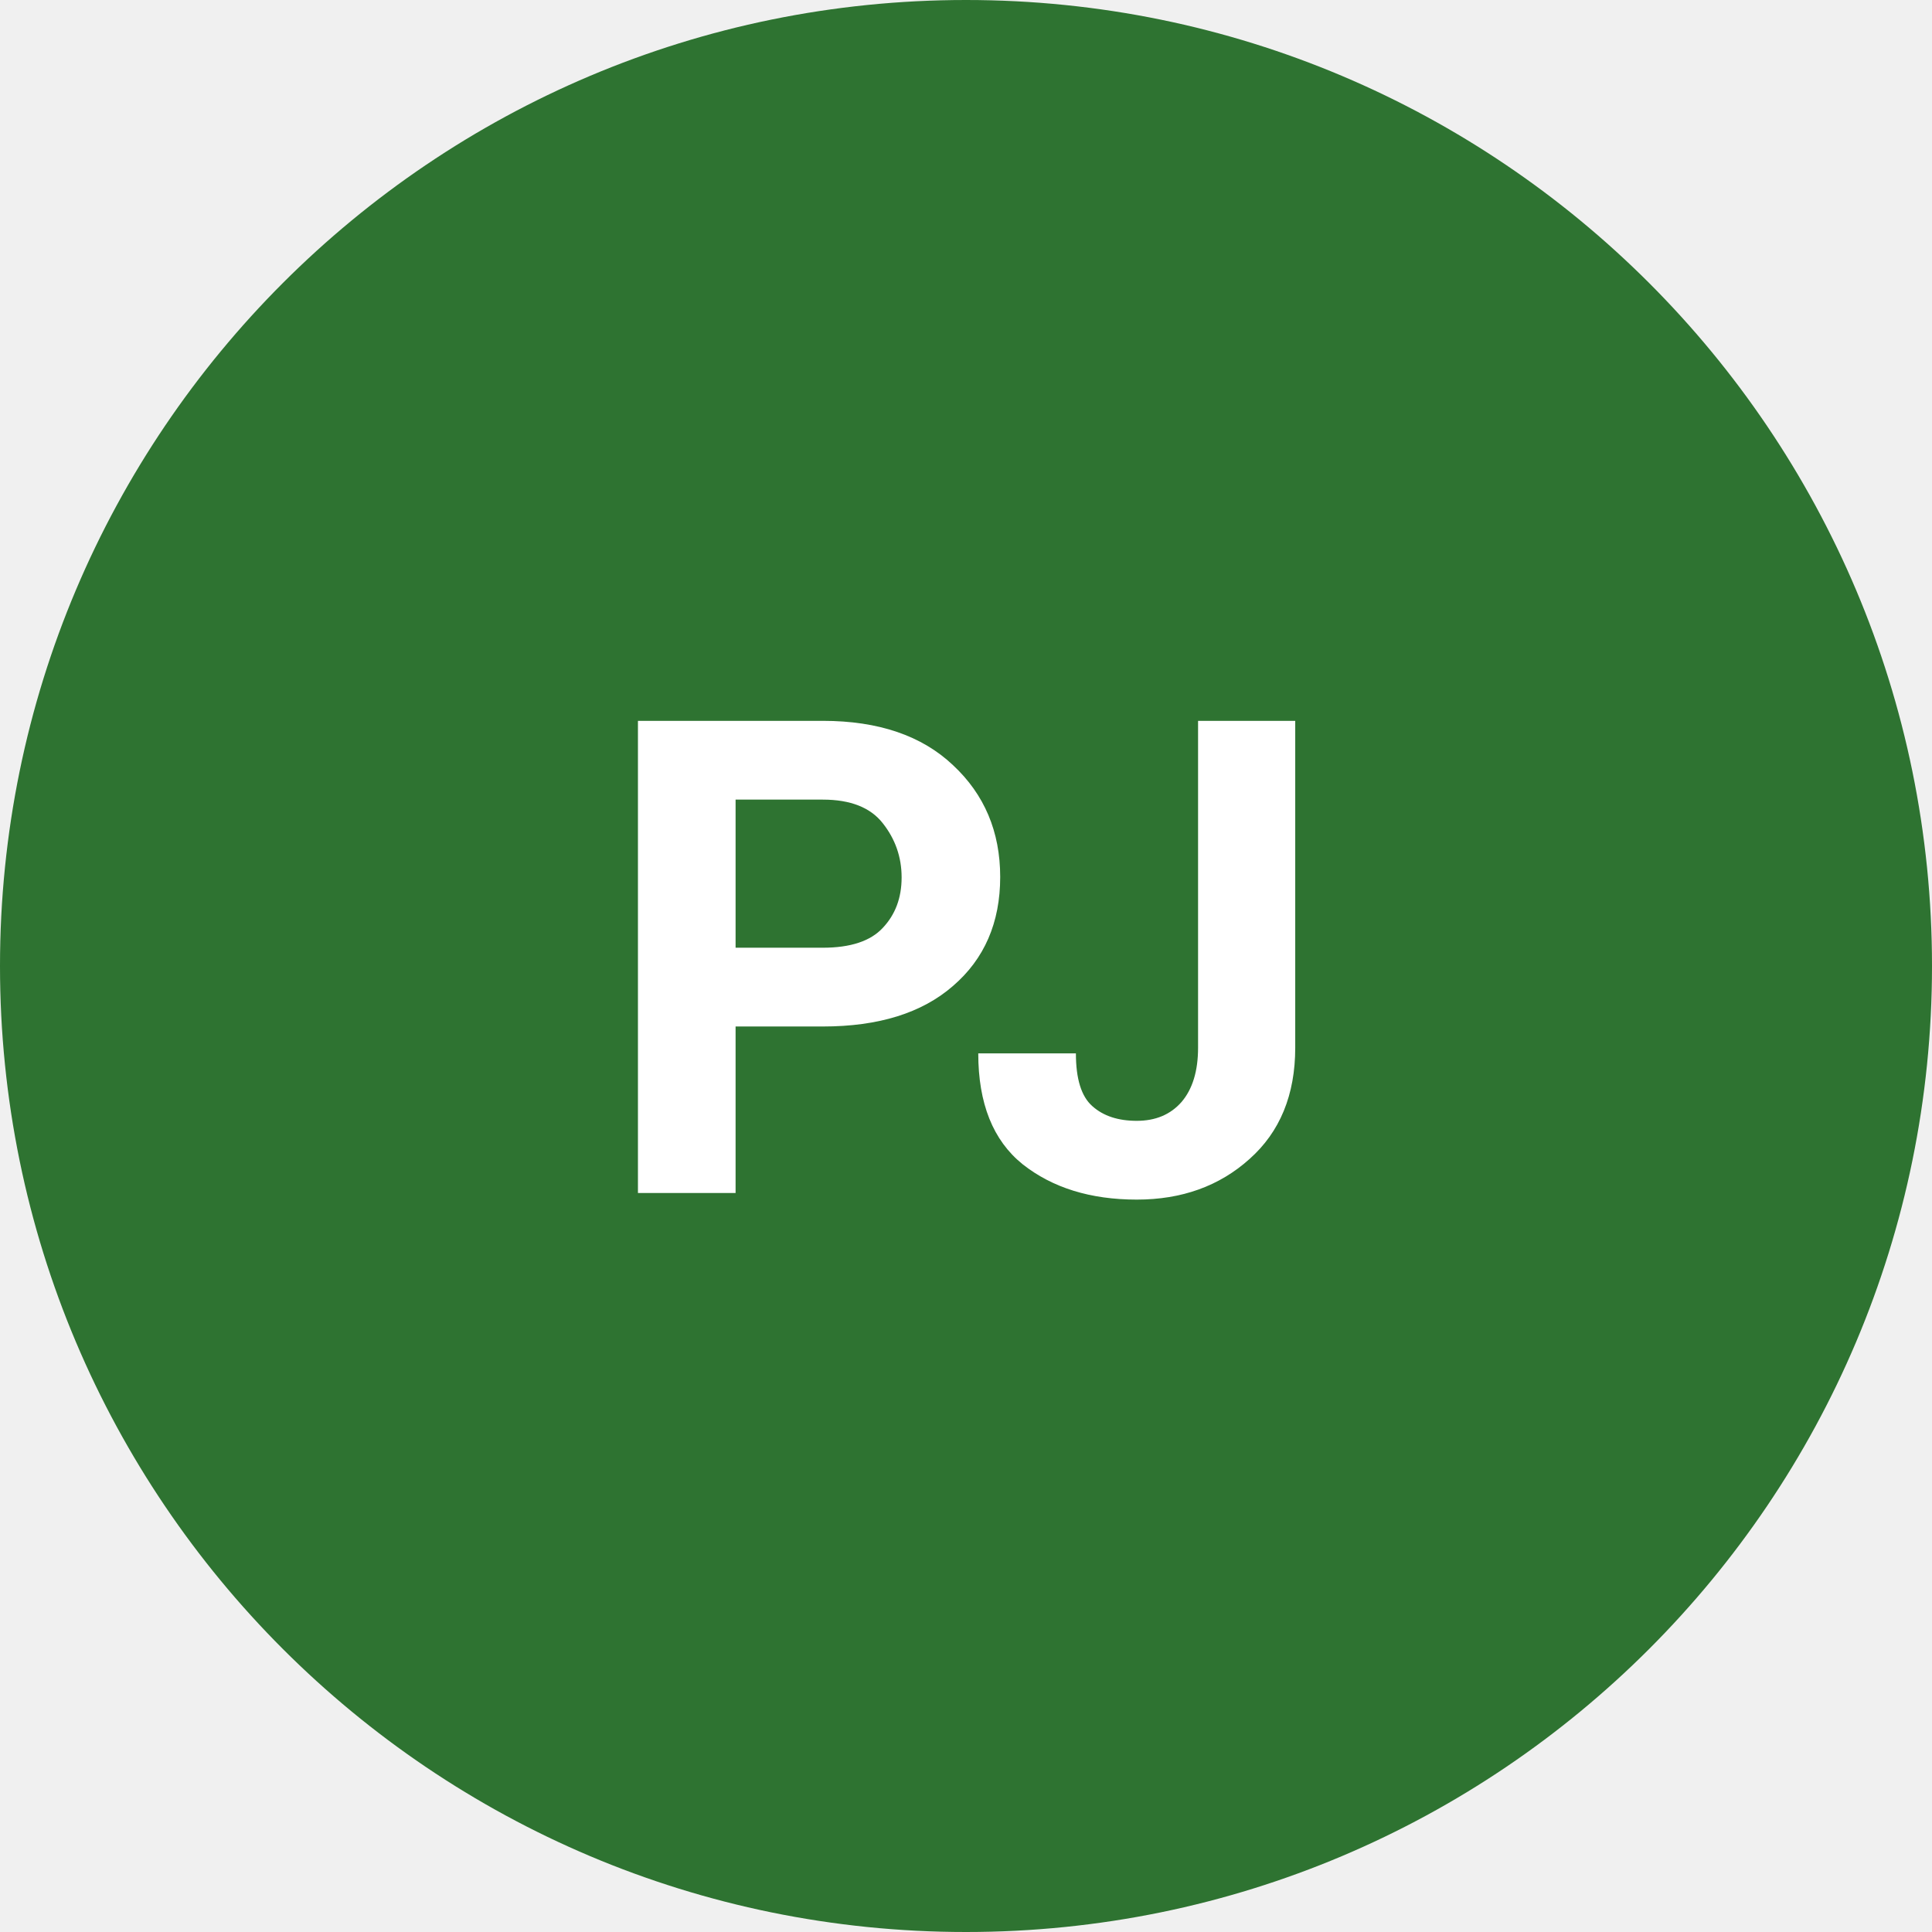
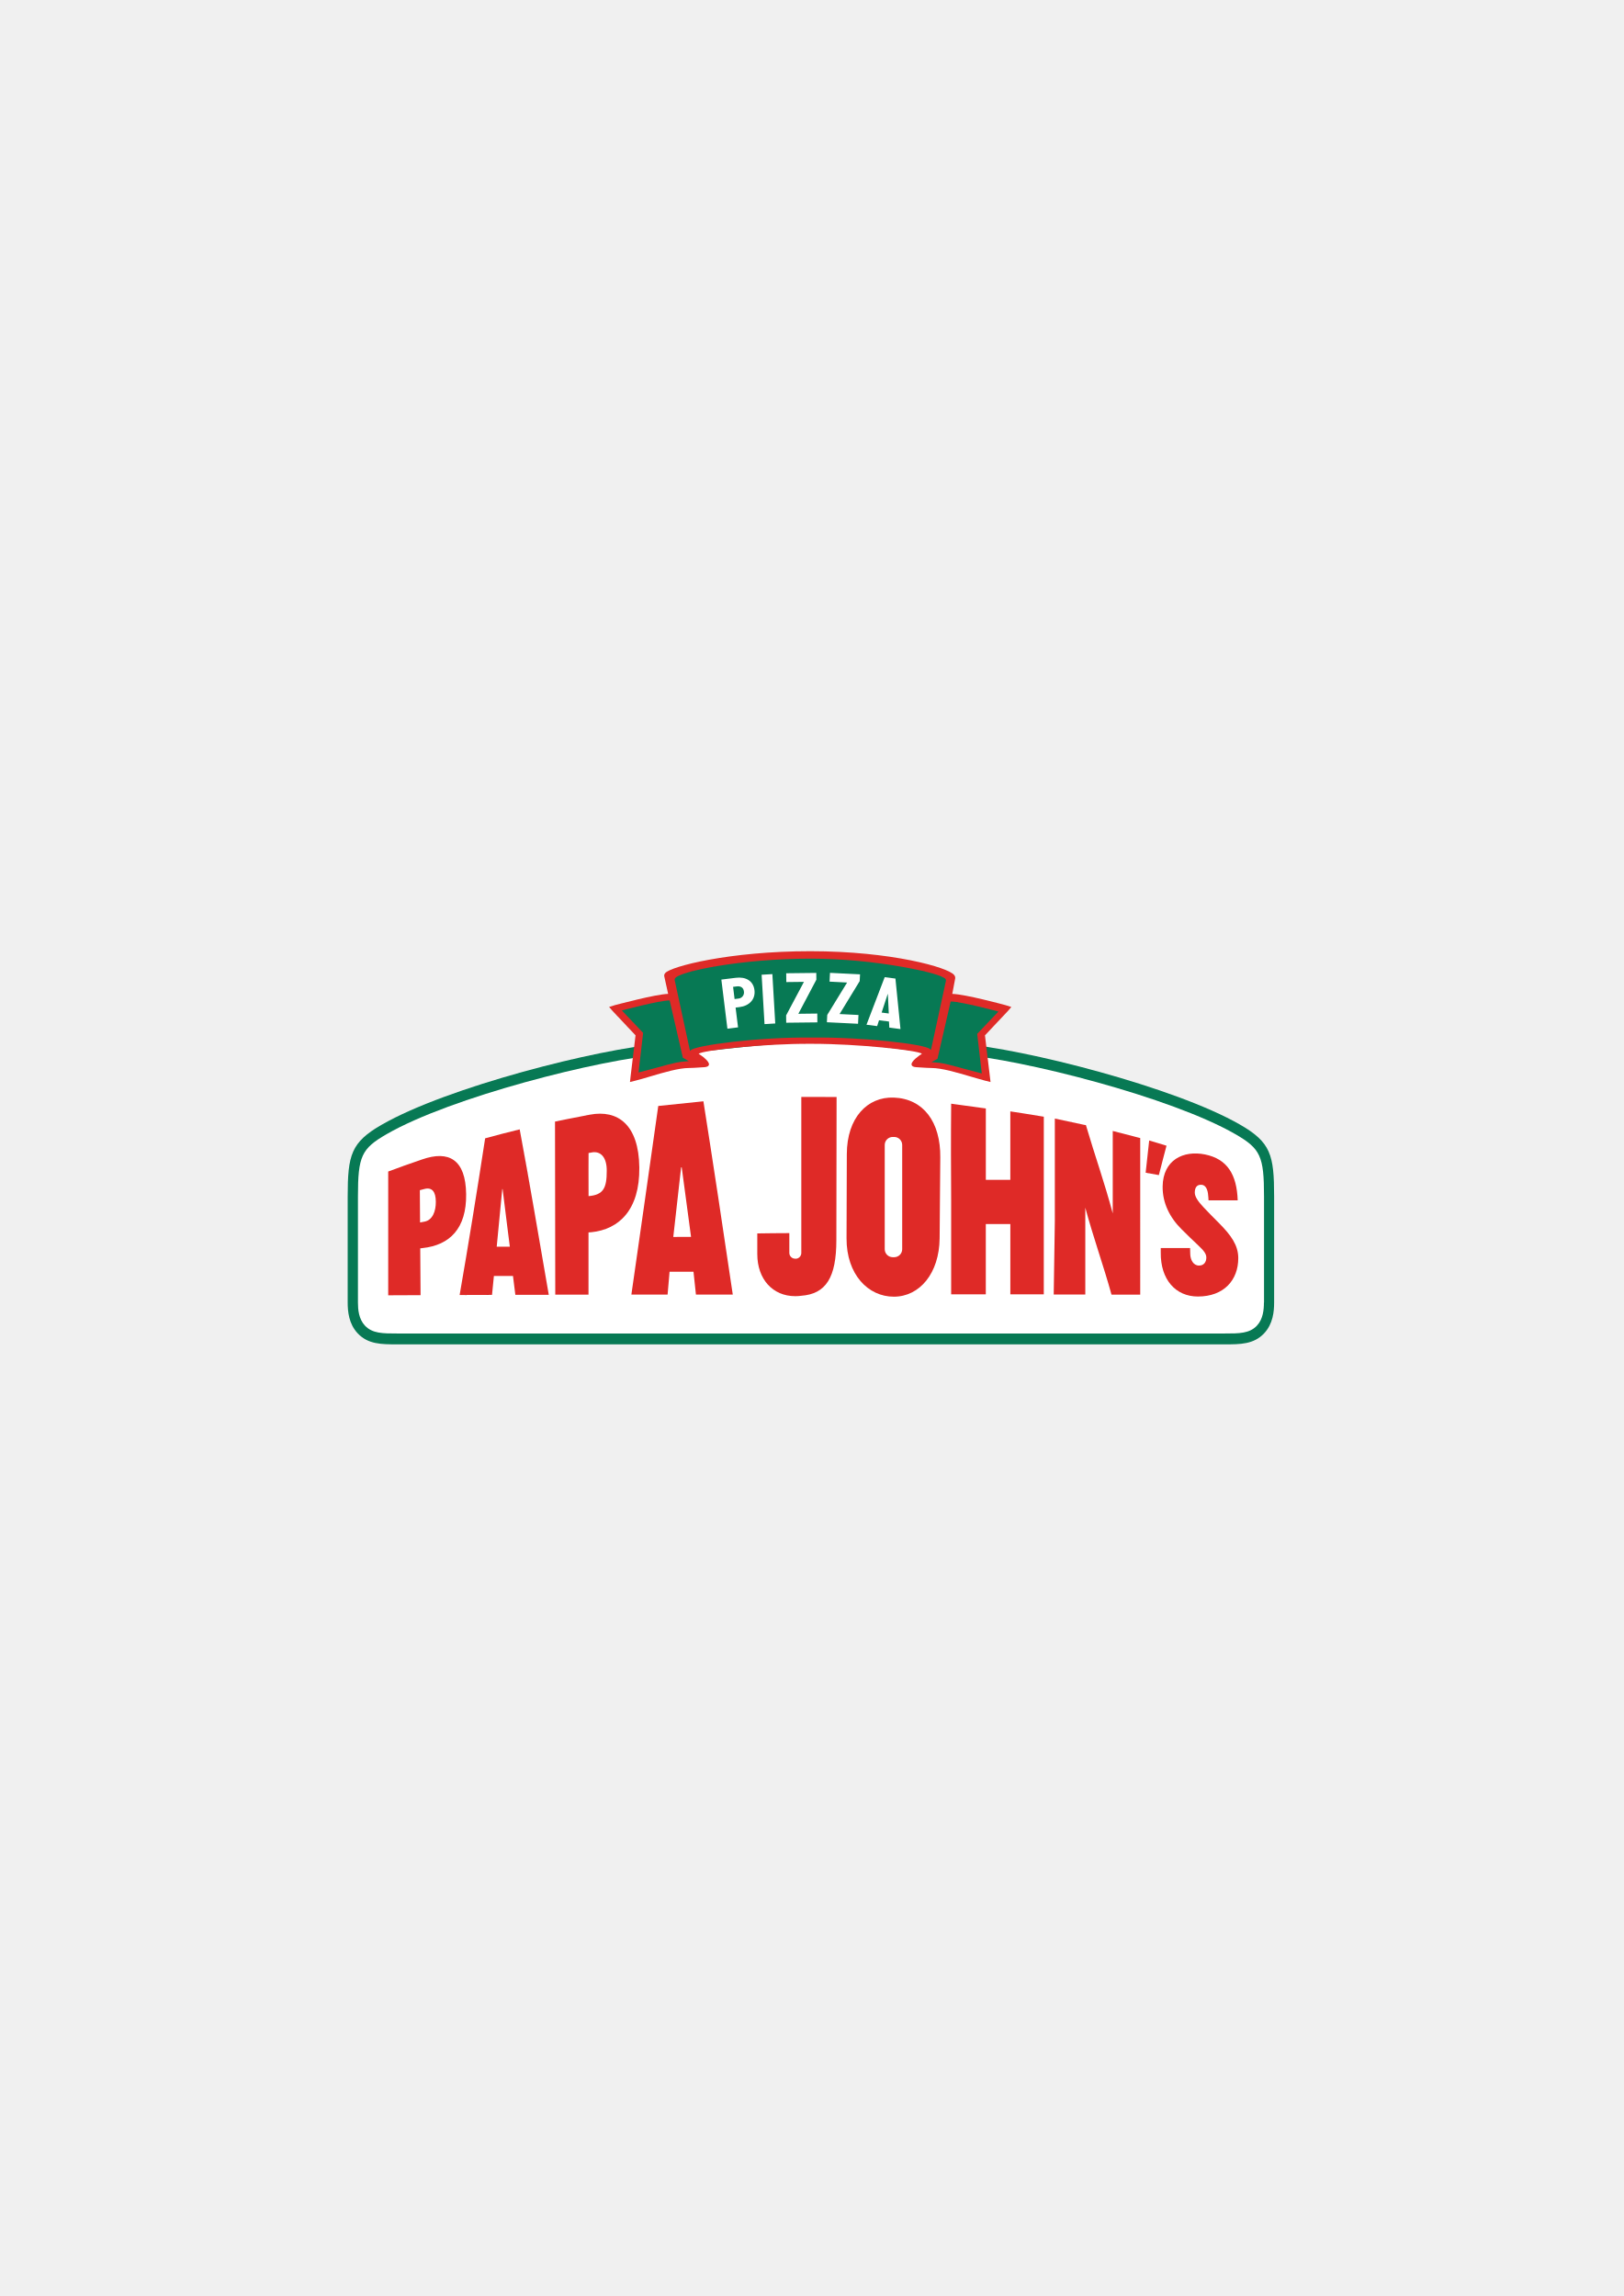
- <svg xmlns="http://www.w3.org/2000/svg" viewBox="0 0 64 64" role="img" aria-label="Papa John's">
-   <circle cx="32" cy="32" r="32" fill="#2E7331" />
-   <text x="32" y="32" text-anchor="middle" dominant-baseline="central" font-family="system-ui, -apple-system, 'Segoe UI', Roboto, sans-serif" font-weight="700" font-size="22" fill="#FFFFFF" letter-spacing="0">PJ</text>
+ <svg xmlns="http://www.w3.org/2000/svg" version="1.1" width="595.276pt" height="841.89pt" id="svg42" viewBox="0 0 595.276 841.89">
+   <defs id="defs42" />
+   <g id="Layer1000">
+     <path d="M 454.649,412.39 C 430.664,398.578 375.373,384.526 351.987,382.663 l -17.614,-1.412 c -18.788,-1.529 -29.157,-2.347 -37.09,-2.347 -7.934,0 -54.676,3.785 -54.676,3.785 -23.395,1.862 -78.676,15.912 -102.673,29.727 -11.243,6.458 -12.464,11.061 -12.464,26.327 v 38.916 c 0,3.164 0.381,7.767 3.681,11.263 3.804,4.022 8.731,4.022 14.438,4.022 H 449 c 5.699,0 10.626,0 14.43,-4.022 3.3,-3.496 3.683,-8.099 3.683,-11.263 v -38.938 c 0,-15.266 -1.221,-19.848 -12.464,-26.331 z" style="fill:#077954;fill-rule:evenodd" id="path1" />
+     <path d="M 454.649,412.39 C 430.664,398.578 375.373,384.526 351.987,382.663 l -17.614,-1.412 c -18.788,-1.529 -29.157,-2.347 -37.09,-2.347 -7.934,0 -54.676,3.785 -54.676,3.785 -23.395,1.862 -78.676,15.912 -102.673,29.727 -11.243,6.458 -12.464,11.061 -12.464,26.327 v 38.916 c 0,3.164 0.381,7.767 3.681,11.263 3.804,4.022 8.731,4.022 14.438,4.022 H 449 c 5.699,0 10.626,0 14.43,-4.022 3.3,-3.496 3.683,-8.099 3.683,-11.263 v -38.938 c 0,-15.266 -1.221,-19.848 -12.464,-26.331 z m 0,0 c 11.243,6.483 12.464,11.065 12.464,26.331 v 38.938 c 0,3.164 -0.384,7.767 -3.683,11.263 -3.804,4.022 -8.731,4.022 -14.43,4.022 H 145.59 c -5.707,0 -10.634,0 -14.438,-4.022 -3.3,-3.496 -3.681,-8.099 -3.681,-11.263 v -38.916 c 0,-15.266 1.221,-19.869 12.464,-26.327 23.997,-13.815 79.277,-27.864 102.673,-29.727 0,0 46.742,-3.785 54.676,-3.785 7.932,0 18.301,0.818 37.09,2.347 l 17.614,1.412 c 23.386,1.863 78.677,15.915 102.662,29.727 z" style="fill:#000000;fill-rule:evenodd" id="path2" />
+     <path d="m 463.373,477.633 c 0,2.461 -0.263,6.014 -2.583,8.469 -2.712,2.865 -6.516,2.865 -11.787,2.859 H 145.602 c -5.283,0 -9.076,0 -11.787,-2.859 -2.323,-2.455 -2.586,-6.008 -2.586,-8.469 v -38.912 c 0,-14.75 1.272,-17.529 10.517,-22.853 23.577,-13.593 78.089,-27.425 101.156,-29.257 l 17.613,-1.414 c 18.731,-2.144 29.127,-2.842 36.914,-2.842 7.786,0 19.582,0.493 36.691,2.842 l 17.615,1.414 c 23.079,1.832 77.583,15.664 101.158,29.257 9.241,5.324 10.517,8.103 10.517,22.853 v 38.912 z" style="fill:#ffffff;fill-rule:evenodd" id="path3" />
+     <path d="m 463.373,477.633 c 0,2.461 -0.263,6.014 -2.583,8.469 -2.712,2.865 -6.516,2.865 -11.787,2.859 H 145.602 c -5.283,0 -9.076,0 -11.787,-2.859 -2.323,-2.455 -2.586,-6.008 -2.586,-8.469 v -38.912 c 0,-14.75 1.272,-17.529 10.517,-22.853 23.577,-13.593 78.089,-27.425 101.156,-29.257 l 17.613,-1.414 c 18.731,-2.144 29.127,-2.842 36.914,-2.842 7.786,0 19.582,0.493 36.691,2.842 l 17.615,1.414 c 23.079,1.832 77.583,15.664 101.158,29.257 9.241,5.324 10.517,8.103 10.517,22.853 v 38.912 z m 0,0 h 0.038 v -38.912 c 0,-14.75 -1.276,-17.529 -10.517,-22.853 -23.575,-13.593 -78.079,-27.425 -101.158,-29.257 l -17.615,-1.414 c -17.109,-2.349 -28.905,-2.842 -36.691,-2.842 -7.787,0 -18.183,0.698 -36.914,2.842 l -17.613,1.414 c -23.067,1.832 -77.579,15.664 -101.156,29.257 -9.245,5.324 -10.517,8.103 -10.517,22.853 v 38.912 c 0,2.461 0.262,6.014 2.586,8.469 2.711,2.859 6.504,2.859 11.787,2.859 h 303.4 c 5.272,0.005 9.076,0.005 11.787,-2.859 2.321,-2.455 2.583,-6.008 2.583,-8.469 z" style="fill:#000000;fill-rule:evenodd" id="path4" />
+     <path d="m 370.775,369.242 -2.195,-0.692 c -0.588,-0.165 -14.751,-4.005 -19.459,-4.109 l 1.067,-5.674 c 0.061,-0.452 -0.081,-0.911 -0.386,-1.25 -1.999,-2.719 -22.847,-8.731 -52.75,-8.731 -29.531,0 -51.133,5.565 -53.17,8.014 -0.297,0.315 -0.427,0.749 -0.353,1.175 l 1.426,6.459 c -4.697,0.134 -18.84,3.97 -19.458,4.11 l -2.19,0.684 1.326,1.523 8.369,8.883 -1.815,15.059 -0.224,2.053 1.914,-0.479 c 1.761,-0.433 3.704,-1.014 5.772,-1.633 4.785,-1.418 10.211,-3.026 14.009,-3.026 0.029,0 2.845,-0.061 5.626,-0.301 0.972,-0.088 1.503,-0.368 1.621,-0.865 0.315,-1.303 -2.936,-3.522 -3.783,-4.043 1.468,-1.288 24.033,-3.743 40.928,-3.66 h 0.734 c 16.864,0 38.922,2.413 40.212,3.649 -0.83,0.532 -4.109,2.746 -3.796,4.055 0.119,0.497 0.644,0.776 1.621,0.865 2.775,0.239 5.594,0.301 5.629,0.301 3.794,0 9.22,1.608 14.005,3.026 2.064,0.588 4.022,1.175 5.765,1.635 l 1.922,0.477 -2.039,-17.111 8.374,-8.888 z" style="fill:#df2a27;fill-rule:evenodd" id="path5" />
+     <path d="m 370.775,369.242 -2.195,-0.692 c -0.588,-0.165 -14.751,-4.005 -19.459,-4.109 l 1.067,-5.674 c 0.061,-0.452 -0.081,-0.911 -0.386,-1.25 -1.999,-2.719 -22.847,-8.731 -52.75,-8.731 -29.531,0 -51.133,5.565 -53.17,8.014 -0.297,0.315 -0.427,0.749 -0.353,1.175 l 1.426,6.459 c -4.126,0.119 -15.546,3.093 -18.677,3.909 -0.431,0.113 -0.705,0.184 -0.78,0.201 l -2.19,0.684 1.326,1.523 8.369,8.883 -1.815,15.059 -0.224,2.053 1.914,-0.479 c 1.736,-0.425 3.649,-0.996 5.682,-1.606 l 0.09,-0.027 c 0.004,0 0.008,-0.002 0.011,-0.002 4.782,-1.418 10.201,-3.024 13.998,-3.024 0.029,0 2.845,-0.061 5.626,-0.301 0.972,-0.088 1.503,-0.368 1.621,-0.865 0.315,-1.303 -2.936,-3.522 -3.783,-4.043 1.468,-1.288 24.033,-3.743 40.928,-3.66 h 0.734 c 16.864,0 38.922,2.413 40.212,3.649 -0.83,0.532 -4.109,2.746 -3.796,4.055 0.119,0.497 0.644,0.776 1.621,0.865 2.775,0.239 5.594,0.301 5.629,0.301 3.792,0 9.21,1.606 13.992,3.022 -0.008,-0.002 0.021,0.008 0.013,0.004 0.642,0.184 1.284,0.368 1.924,0.554 0.602,0.175 1.188,0.343 1.761,0.508 0.72,0.203 1.414,0.397 2.079,0.573 l 1.922,0.477 -2.039,-17.111 8.374,-8.888 z m 0,0 -1.296,1.505 -8.374,8.89 2.039,17.109 -1.922,-0.477 c -0.665,-0.176 -1.359,-0.37 -2.079,-0.573 -0.573,-0.165 -1.16,-0.333 -1.761,-0.508 -0.64,-0.186 -1.282,-0.37 -1.924,-0.554 0.007,0.004 -0.021,-0.006 -0.013,-0.004 -4.782,-1.416 -10.199,-3.022 -13.992,-3.022 -0.034,0 -2.853,-0.061 -5.629,-0.301 -0.977,-0.088 -1.502,-0.368 -1.621,-0.865 -0.312,-1.309 2.966,-3.522 3.796,-4.055 -1.29,-1.236 -23.347,-3.649 -40.212,-3.649 h -0.734 c -16.895,-0.082 -39.46,2.373 -40.928,3.66 0.847,0.521 4.097,2.741 3.783,4.043 -0.119,0.497 -0.649,0.776 -1.621,0.865 -2.781,0.239 -5.598,0.301 -5.626,0.301 -3.797,0 -9.216,1.606 -13.998,3.024 -0.005,0 -0.007,0.002 -0.011,0.002 l -0.09,0.027 c -2.033,0.609 -3.946,1.18 -5.682,1.606 l -1.914,0.479 0.224,-2.053 1.815,-15.059 -8.369,-8.883 -1.326,-1.523 2.19,-0.684 c 0.075,-0.017 0.349,-0.088 0.78,-0.201 3.131,-0.816 14.549,-3.79 18.677,-3.909 l -1.426,-6.459 c -0.074,-0.425 0.056,-0.86 0.353,-1.175 2.037,-2.449 23.639,-8.014 53.17,-8.014 29.903,0 50.752,6.012 52.75,8.731 0.305,0.339 0.447,0.797 0.386,1.25 l -1.067,5.674 c 4.708,0.104 18.871,3.944 19.459,4.109 z" style="fill:#000000;fill-rule:evenodd" id="path6" />
+     <path d="m 341.312,384.966 -0.446,-0.345 c -1.763,-1.704 -24.26,-4.429 -43.366,-4.166 -19.141,-0.268 -43.031,2.873 -44.299,4.697 l -0.205,0.22 -0.148,-0.586 c -0.048,-0.247 -5.243,-24.321 -5.536,-25.589 0.027,-0.22 0.125,-0.425 0.274,-0.587 1.863,-2.401 23.698,-7.093 49.908,-7.093 11.404,0.056 22.784,1.106 34.007,3.141 8.262,1.498 14.179,3.083 15.197,4.39 0.111,0.228 0.136,0.489 0.069,0.734 -0.293,1.263 -4.889,22.565 -4.938,22.805 z" style="fill:#077954;fill-rule:evenodd" id="path7" />
+     <path d="m 341.312,384.966 -0.446,-0.345 c -1.763,-1.704 -24.26,-4.429 -43.366,-4.166 -19.141,-0.268 -43.031,2.873 -44.299,4.697 l -0.205,0.22 -0.148,-0.586 c -0.048,-0.249 -5.243,-24.321 -5.536,-25.589 0.027,-0.22 0.125,-0.425 0.274,-0.587 1.863,-2.401 23.698,-7.093 49.908,-7.093 11.404,0.056 22.784,1.106 34.007,3.141 8.262,1.498 14.179,3.083 15.197,4.39 0.111,0.228 0.136,0.489 0.069,0.734 -0.293,1.263 -4.889,22.565 -4.938,22.805 z m 0,0 0.516,-2.378 c 0.05,-0.239 4.645,-21.542 4.938,-22.805 0.067,-0.245 0.044,-0.504 -0.069,-0.734 -1.017,-1.307 -6.935,-2.892 -15.197,-4.39 -11.222,-2.035 -22.602,-3.085 -34.007,-3.141 -26.21,0 -48.045,4.692 -49.908,7.093 -0.15,0.161 -0.247,0.366 -0.274,0.587 0.293,1.269 5.489,25.34 5.536,25.589 l 0.148,0.586 0.205,-0.22 c 1.269,-1.824 25.158,-4.965 44.299,-4.697 19.106,-0.262 41.603,2.462 43.366,4.166 z" style="fill:#000000;fill-rule:evenodd" id="path8" />
+     <path d="m 250.348,387.843 -4.837,-21.001 h -0.107 c -3.72,0 -17.409,3.67 -17.409,3.67 l 7.786,8.22 -1.675,14.515 c 0,0 4.699,-1.221 6.866,-1.815 2.465,-0.688 4.789,-1.334 6.792,-1.759 1.248,-0.263 2.51,-0.429 3.779,-0.5 l 1.006,-0.071 -0.452,-0.253 z" style="fill:#077954;fill-rule:evenodd" id="path9" />
+     <path d="m 250.348,387.843 -4.837,-21.001 h -0.107 c -3.72,0 -17.409,3.67 -17.409,3.67 l 7.786,8.22 -1.675,14.515 c 0.002,0 4.699,-1.221 6.866,-1.815 2.465,-0.688 4.789,-1.334 6.792,-1.759 1.248,-0.263 2.51,-0.429 3.779,-0.5 l 1.006,-0.071 -0.452,-0.253 z m 0,0 1.749,1.004 0.452,0.253 -1.006,0.071 c -1.269,0.071 -2.531,0.238 -3.779,0.5 -2.003,0.425 -4.327,1.071 -6.792,1.759 -2.167,0.594 -6.864,1.815 -6.866,1.815 l 1.675,-14.515 -7.786,-8.22 c 0,0 13.689,-3.67 17.409,-3.67 h 0.107 z" style="fill:#000000;fill-rule:evenodd" id="path10" />
+     <path d="m 343.69,388.241 4.837,-21.006 h 0.109 c 3.72,0 17.405,3.676 17.405,3.676 l -7.784,8.182 1.675,14.515 c 0,0 -4.697,-1.221 -6.864,-1.815 -2.465,-0.682 -4.793,-1.326 -6.792,-1.761 -1.25,-0.266 -2.514,-0.433 -3.791,-0.498 l -0.996,-0.077 0.454,-0.253 z" style="fill:#077954;fill-rule:evenodd" id="path11" />
+     <path d="m 343.69,388.241 4.837,-21.006 h 0.109 c 3.72,0 17.405,3.676 17.405,3.676 l -7.784,8.182 1.675,14.515 c 0.002,0 -4.699,-1.223 -6.864,-1.815 l -0.05,-0.013 c -2.445,-0.677 -4.756,-1.317 -6.742,-1.748 -1.25,-0.266 -2.516,-0.433 -3.791,-0.498 l -0.996,-0.077 0.454,-0.253 z m 0,0 -1.748,0.964 -0.454,0.253 0.996,0.077 c 1.274,0.065 2.541,0.232 3.791,0.498 1.986,0.431 4.297,1.071 6.742,1.748 l 0.05,0.013 c 2.166,0.592 6.866,1.815 6.864,1.815 l -1.675,-14.515 7.784,-8.182 c 0,0 -13.685,-3.676 -17.405,-3.676 h -0.109 z" style="fill:#000000;fill-rule:evenodd" id="path12" />
+     <path d="m 154.902,457.643 -0.832,0.098 c 0.036,5.72 0.074,11.441 0.115,17.165 l -11.859,0.052 v -45.388 c 4.113,-1.537 8.249,-3.013 12.399,-4.425 9.856,-3.446 16.008,0.04 16.169,12.715 0.167,12.549 -5.956,18.714 -15.992,19.783 z m 0.63,-21.653 -1.609,0.421 c 0.021,3.952 0.05,7.896 0.08,11.843 l 1.614,-0.305 c 2.936,-0.548 4.199,-3.766 4.164,-7.334 -0.036,-3.572 -1.314,-5.412 -4.249,-4.626 z" style="fill:#df2a27;fill-rule:evenodd" id="path13" />
+     <path d="m 154.902,457.643 -0.832,0.098 c 0.036,5.722 0.074,11.439 0.115,17.165 l -11.859,0.052 v -45.388 c 4.111,-1.537 8.245,-3.011 12.399,-4.425 7.474,-2.612 12.817,-1.24 15.034,5.101 0.708,2.022 1.097,4.549 1.135,7.614 0.167,12.549 -5.956,18.714 -15.992,19.783 z m 0,0 c 10.036,-1.069 16.159,-7.234 15.992,-19.783 -0.038,-3.064 -0.427,-5.592 -1.135,-7.614 -2.217,-6.341 -7.56,-7.714 -15.034,-5.101 -4.155,1.414 -8.289,2.888 -12.399,4.425 v 45.388 l 11.859,-0.052 c -0.04,-5.726 -0.078,-11.443 -0.115,-17.165 z m 0.63,-21.653 -1.609,0.421 v 0.002 c 0.021,3.952 0.05,7.894 0.08,11.841 l 1.614,-0.305 c 2.936,-0.548 4.199,-3.766 4.164,-7.334 -0.03,-3.042 -0.962,-4.827 -3.049,-4.806 -0.364,0.004 -0.765,0.063 -1.2,0.18 z m 0,0 c 0.435,-0.117 0.836,-0.176 1.2,-0.18 2.087,-0.021 3.018,1.765 3.049,4.806 0.035,3.568 -1.228,6.786 -4.164,7.334 l -1.614,0.305 c -0.03,-3.948 -0.059,-7.89 -0.08,-11.841 v -0.002 z" style="fill:#000000;fill-rule:evenodd" id="path14" />
+     <path d="m 216.826,451.823 -1.073,0.077 v 22.817 h -12.182 l -0.096,-63.457 c 0,0 8.52,-1.761 12.796,-2.537 10.157,-1.909 17.926,3.576 18.112,19.375 0.178,15.624 -7.512,22.681 -17.556,23.727 z m 0.375,-29.292 c -0.536,0.077 -1.424,0.253 -1.424,0.253 0,0 -0.051,10.569 0,15.804 5.452,-0.462 6.669,-2.936 6.669,-9.293 0.025,-4.998 -2.254,-7.194 -5.245,-6.765 z" style="fill:#df2a27;fill-rule:evenodd" id="path15" />
+     <path d="m 216.826,451.823 -1.073,0.077 v 22.817 h -12.182 l -0.096,-63.457 c 0,0 8.52,-1.761 12.796,-2.537 8.601,-1.617 15.488,2.07 17.51,12.83 0.366,1.947 0.573,4.124 0.602,6.544 0.178,15.624 -7.512,22.681 -17.556,23.727 z m 0,0 c 10.043,-1.046 17.734,-8.102 17.556,-23.727 -0.029,-2.42 -0.236,-4.597 -0.602,-6.544 -2.022,-10.76 -8.909,-14.448 -17.51,-12.83 -4.276,0.776 -12.796,2.537 -12.796,2.537 l 0.096,63.457 h 12.182 V 451.9 Z m 0.375,-29.292 c -0.536,0.077 -1.424,0.253 -1.424,0.253 0,-0.004 -0.023,4.701 -0.023,9.381 0,2.34 0.006,4.68 0.023,6.424 5.452,-0.462 6.669,-2.936 6.669,-9.293 0.023,-4.578 -1.888,-6.805 -4.508,-6.818 -0.245,0 -0.492,0.017 -0.738,0.053 z m 0,0 c 0.245,-0.036 0.493,-0.053 0.738,-0.053 2.62,0.013 4.531,2.24 4.508,6.818 0,6.357 -1.217,8.831 -6.669,9.293 -0.017,-1.744 -0.023,-4.084 -0.023,-6.424 0,-4.68 0.023,-9.385 0.023,-9.381 0,0 0.888,-0.176 1.424,-0.253 z" style="fill:#000000;fill-rule:evenodd" id="path16" />
+     <path d="m 424.857,430.879 c -1.612,-0.297 -3.225,-0.588 -4.839,-0.874 0.395,-3.915 0.907,-7.961 1.298,-11.815 2.11,0.588 4.25,1.295 6.343,1.92 -0.876,3.49 -1.915,7.106 -2.802,10.768 z" style="fill:#df2a27;fill-rule:evenodd" id="path17" />
+     <path d="m 424.857,430.879 c -1.612,-0.297 -3.225,-0.588 -4.839,-0.874 0.202,-1.995 0.433,-4.024 0.663,-6.045 0.22,-1.939 0.445,-3.885 0.634,-5.77 1.324,0.37 2.658,0.783 3.986,1.198 0.791,0.245 1.575,0.491 2.357,0.723 -0.387,1.544 -0.809,3.12 -1.232,4.705 -0.433,1.623 -0.874,3.271 -1.288,4.923 -0.096,0.379 -0.19,0.761 -0.282,1.14 z m 0,0 c 0.092,-0.379 0.186,-0.761 0.282,-1.14 0.414,-1.652 0.855,-3.3 1.288,-4.923 0.423,-1.585 0.845,-3.16 1.232,-4.705 -0.782,-0.232 -1.566,-0.477 -2.357,-0.723 -1.328,-0.414 -2.662,-0.828 -3.986,-1.196 -0.19,1.883 -0.414,3.829 -0.634,5.768 -0.23,2.02 -0.462,4.049 -0.663,6.045 1.614,0.285 3.228,0.577 4.839,0.874 z" style="fill:#000000;fill-rule:evenodd" id="path18" />
+     <path d="m 418.023,469.05 v -51.75 l -0.312,-0.081 c -3.593,-0.935 -5.871,-1.535 -9.633,-2.489 l -0.125,-0.036 v 30.25 c -3.028,-11.385 -6.39,-20.68 -9.848,-32.406 -0.192,0 -0.389,-0.046 -0.587,-0.076 l -10.8,-2.311 v 37.611 c -0.137,8.742 -0.27,17.573 -0.407,26.91 h 11.575 v -31.866 c 2.936,10.939 6.78,21.59 9.611,31.9 l 10.527,-0.002 z" style="fill:#df2a27;fill-rule:evenodd" id="path19" />
+     <path d="m 418.023,469.05 v -51.75 l -0.312,-0.081 -1.832,-0.477 -1.539,-0.401 c -1.976,-0.515 -3.8,-0.987 -6.262,-1.611 l -0.125,-0.036 v 30.25 c -1.806,-6.788 -3.73,-12.834 -5.72,-19.093 -1.349,-4.243 -2.729,-8.575 -4.128,-13.313 -0.144,0 -0.291,-0.025 -0.439,-0.052 -0.048,-0.008 -0.1,-0.017 -0.148,-0.025 l -10.8,-2.311 v 37.611 l -0.004,0.261 -0.033,2.127 -0.032,2.137 c -0.113,7.261 -0.224,14.67 -0.338,22.385 h 11.575 v -31.866 c 1.541,5.743 3.331,11.406 5.096,16.983 1.596,5.044 3.17,10.021 4.515,14.917 l 10.527,-0.002 z m 0,0 v 5.653 l -10.527,0.002 c -1.345,-4.896 -2.919,-9.873 -4.515,-14.917 -1.765,-5.576 -3.555,-11.239 -5.096,-16.983 v 31.866 h -11.575 c 0.113,-7.716 0.224,-15.124 0.338,-22.385 l 0.032,-2.137 0.033,-2.127 0.004,-0.261 v -37.611 l 10.8,2.311 c 0.048,0.008 0.1,0.017 0.148,0.025 0.147,0.025 0.295,0.052 0.439,0.052 1.399,4.738 2.779,9.071 4.128,13.313 1.991,6.259 3.915,12.305 5.72,19.093 v -30.25 l 0.125,0.036 c 2.462,0.625 4.287,1.096 6.262,1.611 l 1.539,0.401 1.832,0.477 0.312,0.081 z" style="fill:#000000;fill-rule:evenodd" id="path20" />
+     <path d="m 382.677,409.467 -0.272,-0.041 c -4.111,-0.713 -12.004,-1.908 -12.004,-1.908 v 25.107 H 361.423 V 406.443 l -1.533,-0.205 -9.664,-1.328 -1.518,-0.211 v 0.722 c -0.115,12.182 -0.063,23.485 0,34.487 v 34.704 h 12.702 v -25.783 h 8.997 v 25.783 h 12.265 z" style="fill:#df2a27;fill-rule:evenodd" id="path21" />
+     <path d="m 382.677,409.467 -0.272,-0.041 c -4.111,-0.713 -12.004,-1.908 -12.004,-1.908 v 25.107 H 361.423 V 406.443 l -1.533,-0.205 -9.664,-1.328 -1.518,-0.211 v 0.722 c -0.115,12.186 -0.063,23.482 0,34.487 v 34.704 h 12.702 v -25.783 h 8.997 v 25.783 h 12.265 z m 0,0 -0.005,65.145 h -12.265 v -25.783 h -8.997 v 25.783 h -12.702 v -34.704 c -0.063,-11.005 -0.115,-22.301 0,-34.487 v -0.722 l 1.518,0.211 9.664,1.328 1.533,0.205 v 26.182 h 8.978 v -25.107 c 0,0 7.894,1.196 12.004,1.908 z" style="fill:#000000;fill-rule:evenodd" id="path22" />
+     <path d="m 441.091,442.517 c -1.926,-2.055 -3.063,-3.776 -3.063,-5.213 0,-1.585 0.587,-2.974 2.394,-2.877 2.125,0.117 2.47,2.775 2.572,4.531 0,0.394 0.051,0.797 0.076,1.174 h 10.692 c -0.328,-9.394 -3.766,-15.172 -12.012,-16.826 -7.851,-1.575 -15.384,1.966 -15.507,11.744 -0.077,6.023 2.591,11.412 7.046,15.791 2.02,2.013 4.042,3.969 6.069,5.872 1.94,1.811 2.934,3.08 2.901,4.404 0,1.621 -0.874,2.936 -2.673,2.936 -2.164,0 -3.122,-2.196 -3.215,-4.034 -0.033,-0.739 -0.065,-1.571 -0.071,-2.382 H 425.555 v 1.602 c -0.129,9.948 5.45,16.165 13.606,16.165 9.527,0 14.823,-6.019 14.806,-14.091 0,-4.773 -2.746,-8.455 -6.934,-12.7 -2.018,-1.996 -3.998,-4.028 -5.943,-6.096 z" style="fill:#df2a27;fill-rule:evenodd" id="path23" />
+     <path d="m 441.093,442.517 c -1.928,-2.055 -3.066,-3.776 -3.066,-5.213 0,-1.533 0.552,-2.882 2.223,-2.882 0.055,0 0.113,0.002 0.174,0.005 2.125,0.117 2.469,2.775 2.572,4.531 0,0.268 0.021,0.538 0.046,0.803 0.01,0.126 0.021,0.249 0.029,0.371 h 10.692 c -0.328,-9.394 -3.766,-15.172 -12.012,-16.826 -6.975,-1.399 -13.702,1.242 -15.2,8.707 -0.186,0.937 -0.293,1.947 -0.307,3.037 -0.077,6.023 2.591,11.412 7.044,15.791 2.022,2.013 4.045,3.971 6.071,5.872 1.938,1.811 2.936,3.08 2.901,4.404 0,1.621 -0.874,2.936 -2.671,2.936 -2.166,0 -3.124,-2.196 -3.217,-4.034 -0.035,-0.739 -0.063,-1.571 -0.071,-2.382 H 425.555 v 1.602 c -0.127,9.864 5.356,16.059 13.397,16.163 0.071,0.002 0.138,0.002 0.207,0.002 9.513,0 14.808,-5.998 14.808,-14.051 v -0.04 c 0,-4.773 -2.746,-8.455 -6.934,-12.7 -2.016,-1.996 -3.998,-4.028 -5.941,-6.096 z m 0,0 c 1.943,2.068 3.925,4.099 5.941,6.096 4.187,4.245 6.934,7.927 6.934,12.7 v 0.04 c 0,8.053 -5.295,14.051 -14.808,14.051 -0.069,0 -0.136,0 -0.207,-0.002 -8.041,-0.103 -13.524,-6.299 -13.397,-16.163 v -1.602 h 10.745 c 0.008,0.81 0.036,1.643 0.071,2.382 0.094,1.838 1.052,4.034 3.217,4.034 1.798,0 2.671,-1.315 2.671,-2.936 0.035,-1.324 -0.964,-2.593 -2.901,-4.404 -2.026,-1.901 -4.049,-3.859 -6.071,-5.872 -4.454,-4.379 -7.121,-9.768 -7.044,-15.791 0.013,-1.091 0.121,-2.1 0.307,-3.037 1.499,-7.464 8.225,-10.105 15.2,-8.707 8.246,1.654 11.684,7.432 12.012,16.826 h -10.692 c -0.008,-0.123 -0.019,-0.245 -0.029,-0.371 -0.025,-0.265 -0.046,-0.535 -0.046,-0.803 -0.103,-1.755 -0.446,-4.413 -2.572,-4.531 -0.059,-0.004 -0.117,-0.005 -0.174,-0.005 -1.671,0 -2.223,1.349 -2.223,2.882 0,1.437 1.138,3.158 3.066,5.213 z" style="fill:#000000;fill-rule:evenodd" id="path24" />
+     <path d="m 190.524,414.118 c -4.235,1.029 -8.457,2.123 -12.659,3.281 -3.078,20.063 -6.186,39.25 -9.352,57.446 l 11.867,-0.034 c 0.222,-2.301 0.688,-6.941 0.688,-6.941 h 7.003 c 0,0 0.586,4.529 0.866,6.91 h 12.254 c -3.557,-20.975 -7.11,-41.196 -10.665,-60.661 z m -8.419,43.021 c 0,0 1.386,-14.093 2.031,-21.138 h 0.129 c 0.816,6.792 2.648,21.138 2.648,21.138 z" style="fill:#df2a27;fill-rule:evenodd" id="path25" />
+     <path d="m 190.524,414.118 c -4.235,1.029 -8.457,2.123 -12.659,3.281 -3.078,20.063 -6.186,39.25 -9.352,57.446 l 11.867,-0.034 c 0.222,-2.303 0.686,-6.941 0.688,-6.941 h 7.003 c 0,0.006 -0.002,-0.003 0,0.004 0.021,0.161 0.592,4.567 0.866,6.907 h 12.254 c -3.557,-20.975 -7.11,-41.196 -10.665,-60.661 z m 0,0 c 3.555,19.465 7.108,39.686 10.665,60.661 H 188.935 c -0.274,-2.34 -0.845,-6.746 -0.866,-6.907 -0.002,-0.007 0,0.002 0,-0.004 h -7.003 c -0.002,0 -0.466,4.638 -0.688,6.941 l -11.867,0.034 c 3.166,-18.196 6.274,-37.383 9.352,-57.446 4.202,-1.157 8.424,-2.251 12.659,-3.281 z m -8.419,43.021 c 0,-0.002 1.386,-14.091 2.031,-21.138 h 0.129 c 0.816,6.796 2.648,21.134 2.648,21.138 z m 0,0 h 4.808 c 0,-0.003 -1.832,-14.342 -2.648,-21.138 h -0.129 c -0.645,7.047 -2.031,21.136 -2.031,21.138 z" style="fill:#000000;fill-rule:evenodd" id="path26" />
+     <path d="m 257.881,403.82 c -4.461,0.488 -12.006,1.232 -16.552,1.715 -3.323,23.715 -6.598,46.307 -9.852,69.147 h 13.275 l 0.722,-8.359 h 8.773 c 0,0 0.586,5.546 0.895,8.365 h 13.505 c -3.555,-24.062 -7.079,-47.417 -10.767,-70.868 z m -11.042,49.741 2.865,-25.511 h 0.226 l 3.419,25.482 z" style="fill:#df2a27;fill-rule:evenodd" id="path27" />
+     <path d="m 257.881,403.82 c -2.541,0.278 -6.075,0.638 -9.493,0.987 -2.582,0.263 -5.102,0.519 -7.058,0.728 -2.217,15.822 -4.41,31.116 -6.591,46.348 -1.09,7.61 -2.177,15.185 -3.261,22.799 h 13.275 l 0.722,-8.359 h 8.773 c 0,0 0.586,5.546 0.895,8.365 h 13.505 c -3.555,-24.06 -7.079,-47.419 -10.767,-70.868 z m 0,0 c 3.687,23.449 7.212,46.807 10.767,70.868 h -13.505 c -0.309,-2.819 -0.895,-8.365 -0.895,-8.365 h -8.773 l -0.722,8.359 h -13.275 c 1.085,-7.614 2.171,-15.189 3.261,-22.799 2.181,-15.231 4.373,-30.526 6.591,-46.348 1.956,-0.209 4.477,-0.466 7.058,-0.728 3.419,-0.349 6.953,-0.709 9.493,-0.987 z m -11.042,49.741 2.865,-25.511 h 0.226 l 3.419,25.482 z m 0,0 6.51,-0.029 -3.419,-25.482 h -0.226 z" style="fill:#000000;fill-rule:evenodd" id="path28" />
+     <path d="m 327.633,402.457 c -9.611,-0.335 -17.138,7.356 -17.173,20.705 -0.036,10.304 -0.071,20.61 -0.102,30.915 -0.038,13.242 7.909,21.404 17.351,21.387 9.44,-0.021 16.64,-8.539 16.774,-21.419 0.107,-10.059 0.134,-19.576 0.241,-29.633 0.134,-12.983 -6.171,-21.576 -17.092,-21.954 z m 3.124,55.596 c 0,1.621 -1.314,2.936 -2.936,2.936 l -0.529,-0.002 c -1.621,0.002 -2.936,-1.313 -2.936,-2.934 v -38.223 c 0,-1.621 1.315,-2.936 2.936,-2.936 h 0.529 c 1.622,0 2.936,1.315 2.936,2.936 z" style="fill:#df2a27;fill-rule:evenodd" id="path29" />
+     <path d="m 327.633,402.457 c -9.336,-0.326 -16.709,6.924 -17.152,19.578 -0.013,0.371 -0.021,0.743 -0.021,1.127 l -0.102,30.915 c -0.038,13.204 7.863,21.358 17.27,21.385 0.027,0.002 0.054,0.002 0.081,0.002 9.44,-0.021 16.64,-8.539 16.774,-21.419 0.053,-5.031 0.086,-9.921 0.121,-14.816 0.034,-4.897 0.067,-9.781 0.121,-14.814 v -0.004 c 0.134,-12.983 -6.171,-21.576 -17.092,-21.954 z m 0,0 c 10.922,0.378 17.226,8.971 17.092,21.954 v 0.004 c -0.054,5.032 -0.086,9.917 -0.121,14.814 -0.035,4.894 -0.067,9.785 -0.121,14.816 -0.134,12.88 -7.334,21.398 -16.774,21.417 -0.027,0 -0.053,0 -0.081,0 -9.408,-0.027 -17.309,-8.181 -17.27,-21.385 l 0.102,-30.915 c 0,-0.384 0.008,-0.755 0.021,-1.127 0.443,-12.654 7.815,-19.904 17.152,-19.578 z m 3.124,55.596 c 0,1.621 -1.314,2.936 -2.936,2.936 l -0.529,-0.002 c -1.621,0.002 -2.936,-1.313 -2.936,-2.934 v -38.223 c 0,-1.621 1.315,-2.936 2.936,-2.936 h 0.529 c 1.622,0 2.936,1.315 2.936,2.936 z m 0,0 v -38.223 c 0,-1.621 -1.314,-2.936 -2.936,-2.936 h -0.529 c -1.621,0 -2.936,1.315 -2.936,2.936 v 38.223 c 0,1.621 1.315,2.936 2.936,2.934 l 0.529,0.002 c 1.622,0 2.936,-1.315 2.936,-2.936 z" style="fill:#000000;fill-rule:evenodd" id="path30" />
+     <path d="m 293.772,402.216 v 57.215 c 0,1.035 -0.743,1.918 -1.761,2.099 -0.054,0.003 -0.106,0.003 -0.16,0 h -0.345 c -1.173,-0.002 -2.125,-0.955 -2.127,-2.125 v -7.25 c -3.63,0 -8.123,0.064 -11.741,0.115 v 7.581 c 0,9.141 5.584,15.425 13.932,15.425 0.713,-0.004 1.426,-0.05 2.131,-0.144 9.137,-0.661 12.918,-6.721 12.918,-20.425 l 0.088,-52.467 z" style="fill:#df2a27;fill-rule:evenodd" id="path31" />
+     <path d="m 293.772,402.216 v 57.215 c 0,1.035 -0.743,1.918 -1.761,2.099 -0.054,0.003 -0.106,0.003 -0.16,0 h -0.345 c -1.173,-0.002 -2.125,-0.955 -2.127,-2.125 v -7.25 c -3.63,0 -8.125,0.064 -11.741,0.115 v 7.581 c 0,9.141 5.584,15.425 13.932,15.425 0.713,-0.004 1.426,-0.05 2.131,-0.144 9.137,-0.661 12.918,-6.721 12.918,-20.425 l 0.088,-52.467 z m 0,0 12.936,0.025 -0.088,52.467 c 0,13.704 -3.781,19.764 -12.918,20.425 -0.705,0.094 -1.418,0.14 -2.131,0.144 -8.348,0 -13.932,-6.284 -13.932,-15.425 v -7.581 c 3.616,-0.052 8.112,-0.115 11.741,-0.115 v 7.25 c 0.002,1.171 0.955,2.123 2.127,2.125 h 0.345 c 0.054,0.003 0.105,0.003 0.16,0 1.018,-0.18 1.761,-1.064 1.761,-2.099 z" style="fill:#000000;fill-rule:evenodd" id="path32" />
+     <path d="m 266.681,377.191 -2.223,-18.002 5.329,-0.657 c 3.595,-0.439 6.389,1.093 6.811,4.512 0.422,3.415 -1.92,5.795 -5.514,6.241 l -1.403,0.169 0.899,7.253 z m 4.028,-11.033 c 1.33,-0.113 2.265,-1.355 2.014,-2.664 -0.165,-1.351 -1.174,-1.978 -2.564,-1.809 l -1.399,0.169 0.552,4.477 z" style="fill:#ffffff;fill-rule:evenodd" id="path33" />
+     <path d="m 266.681,377.191 -2.223,-18.002 5.329,-0.657 c 3.595,-0.439 6.389,1.093 6.811,4.512 0.422,3.415 -1.92,5.795 -5.514,6.241 l -1.403,0.169 0.899,7.253 z m 0,0 3.9,-0.485 -0.899,-7.253 1.403,-0.169 c 3.593,-0.446 5.935,-2.826 5.514,-6.241 -0.422,-3.419 -3.216,-4.95 -6.811,-4.512 l -5.329,0.657 z m 4.028,-11.033 c 1.25,-0.105 2.15,-1.209 2.047,-2.426 -0.006,-0.081 -0.018,-0.159 -0.033,-0.238 -0.165,-1.351 -1.174,-1.978 -2.564,-1.809 l -1.399,0.169 0.552,4.477 z m 0,0 -1.397,0.173 -0.552,-4.477 1.399,-0.169 c 1.389,-0.169 2.399,0.458 2.564,1.809 0.017,0.079 0.027,0.159 0.033,0.238 0.103,1.216 -0.797,2.32 -2.047,2.426 z" style="fill:#000000;fill-rule:evenodd" id="path34" />
+     <path d="m 280.287,375.52 -1.066,-18.11 3.942,-0.226 1.056,18.1 z" style="fill:#ffffff;fill-rule:evenodd" id="path35" />
+     <path d="m 280.287,375.52 -1.066,-18.11 3.942,-0.226 1.056,18.1 z m 0,0 3.933,-0.235 -1.056,-18.1 -3.942,0.226 z" style="fill:#000000;fill-rule:evenodd" id="path36" />
+     <path d="m 288.236,375.009 -0.03,-2.69 6.529,-12.294 -6.458,0.076 -0.04,-3.229 11.025,-0.128 0.03,2.483 -6.605,12.505 6.937,-0.084 0.038,3.231 z" style="fill:#ffffff;fill-rule:evenodd" id="path37" />
+     <path d="m 288.236,375.009 -0.03,-2.69 6.529,-12.294 -6.458,0.076 -0.04,-3.229 11.025,-0.128 0.03,2.483 -6.605,12.505 6.937,-0.084 0.038,3.231 z m 0,0 11.426,-0.13 -0.038,-3.231 -6.937,0.084 6.605,-12.505 -0.03,-2.483 -11.025,0.128 0.04,3.229 6.458,-0.076 -6.529,12.294 z" style="fill:#000000;fill-rule:evenodd" id="path38" />
+     <path d="m 303.148,374.832 0.134,-2.687 7.277,-11.872 -6.429,-0.332 0.159,-3.221 11.015,0.548 -0.127,2.482 -7.372,12.077 6.926,0.343 -0.155,3.223 z" style="fill:#ffffff;fill-rule:evenodd" id="path39" />
+     <path d="m 303.148,374.832 0.134,-2.687 7.277,-11.872 -6.429,-0.332 0.159,-3.221 11.015,0.548 -0.127,2.482 -7.372,12.077 6.926,0.343 -0.155,3.223 z m 0,0 11.427,0.561 0.155,-3.223 -6.926,-0.343 7.372,-12.077 0.127,-2.482 -11.015,-0.548 -0.159,3.221 6.429,0.332 -7.277,11.872 z" style="fill:#000000;fill-rule:evenodd" id="path40" />
+     <path d="m 326.041,376.816 -0.13,-2.246 -3.645,-0.471 -0.686,2.148 -3.913,-0.498 6.675,-17.439 3.938,0.506 1.849,18.518 z m -0.533,-12.328 h -0.061 l -2.229,6.797 2.624,0.336 z" style="fill:#ffffff;fill-rule:evenodd" id="path41" />
+     <path d="m 326.041,376.816 -0.13,-2.246 -3.645,-0.471 -0.686,2.148 -3.913,-0.498 6.675,-17.439 3.938,0.506 1.849,18.518 z m 0,0 4.088,0.518 -1.849,-18.518 -3.938,-0.506 -6.675,17.439 3.913,0.498 0.686,-2.148 3.645,0.471 z m -0.533,-12.328 h -0.061 l -2.229,6.797 2.624,0.336 z m 0,0 0.334,7.133 -2.624,-0.336 2.229,-6.797 z" style="fill:#000000;fill-rule:evenodd" id="path42" />
+   </g>
</svg>
